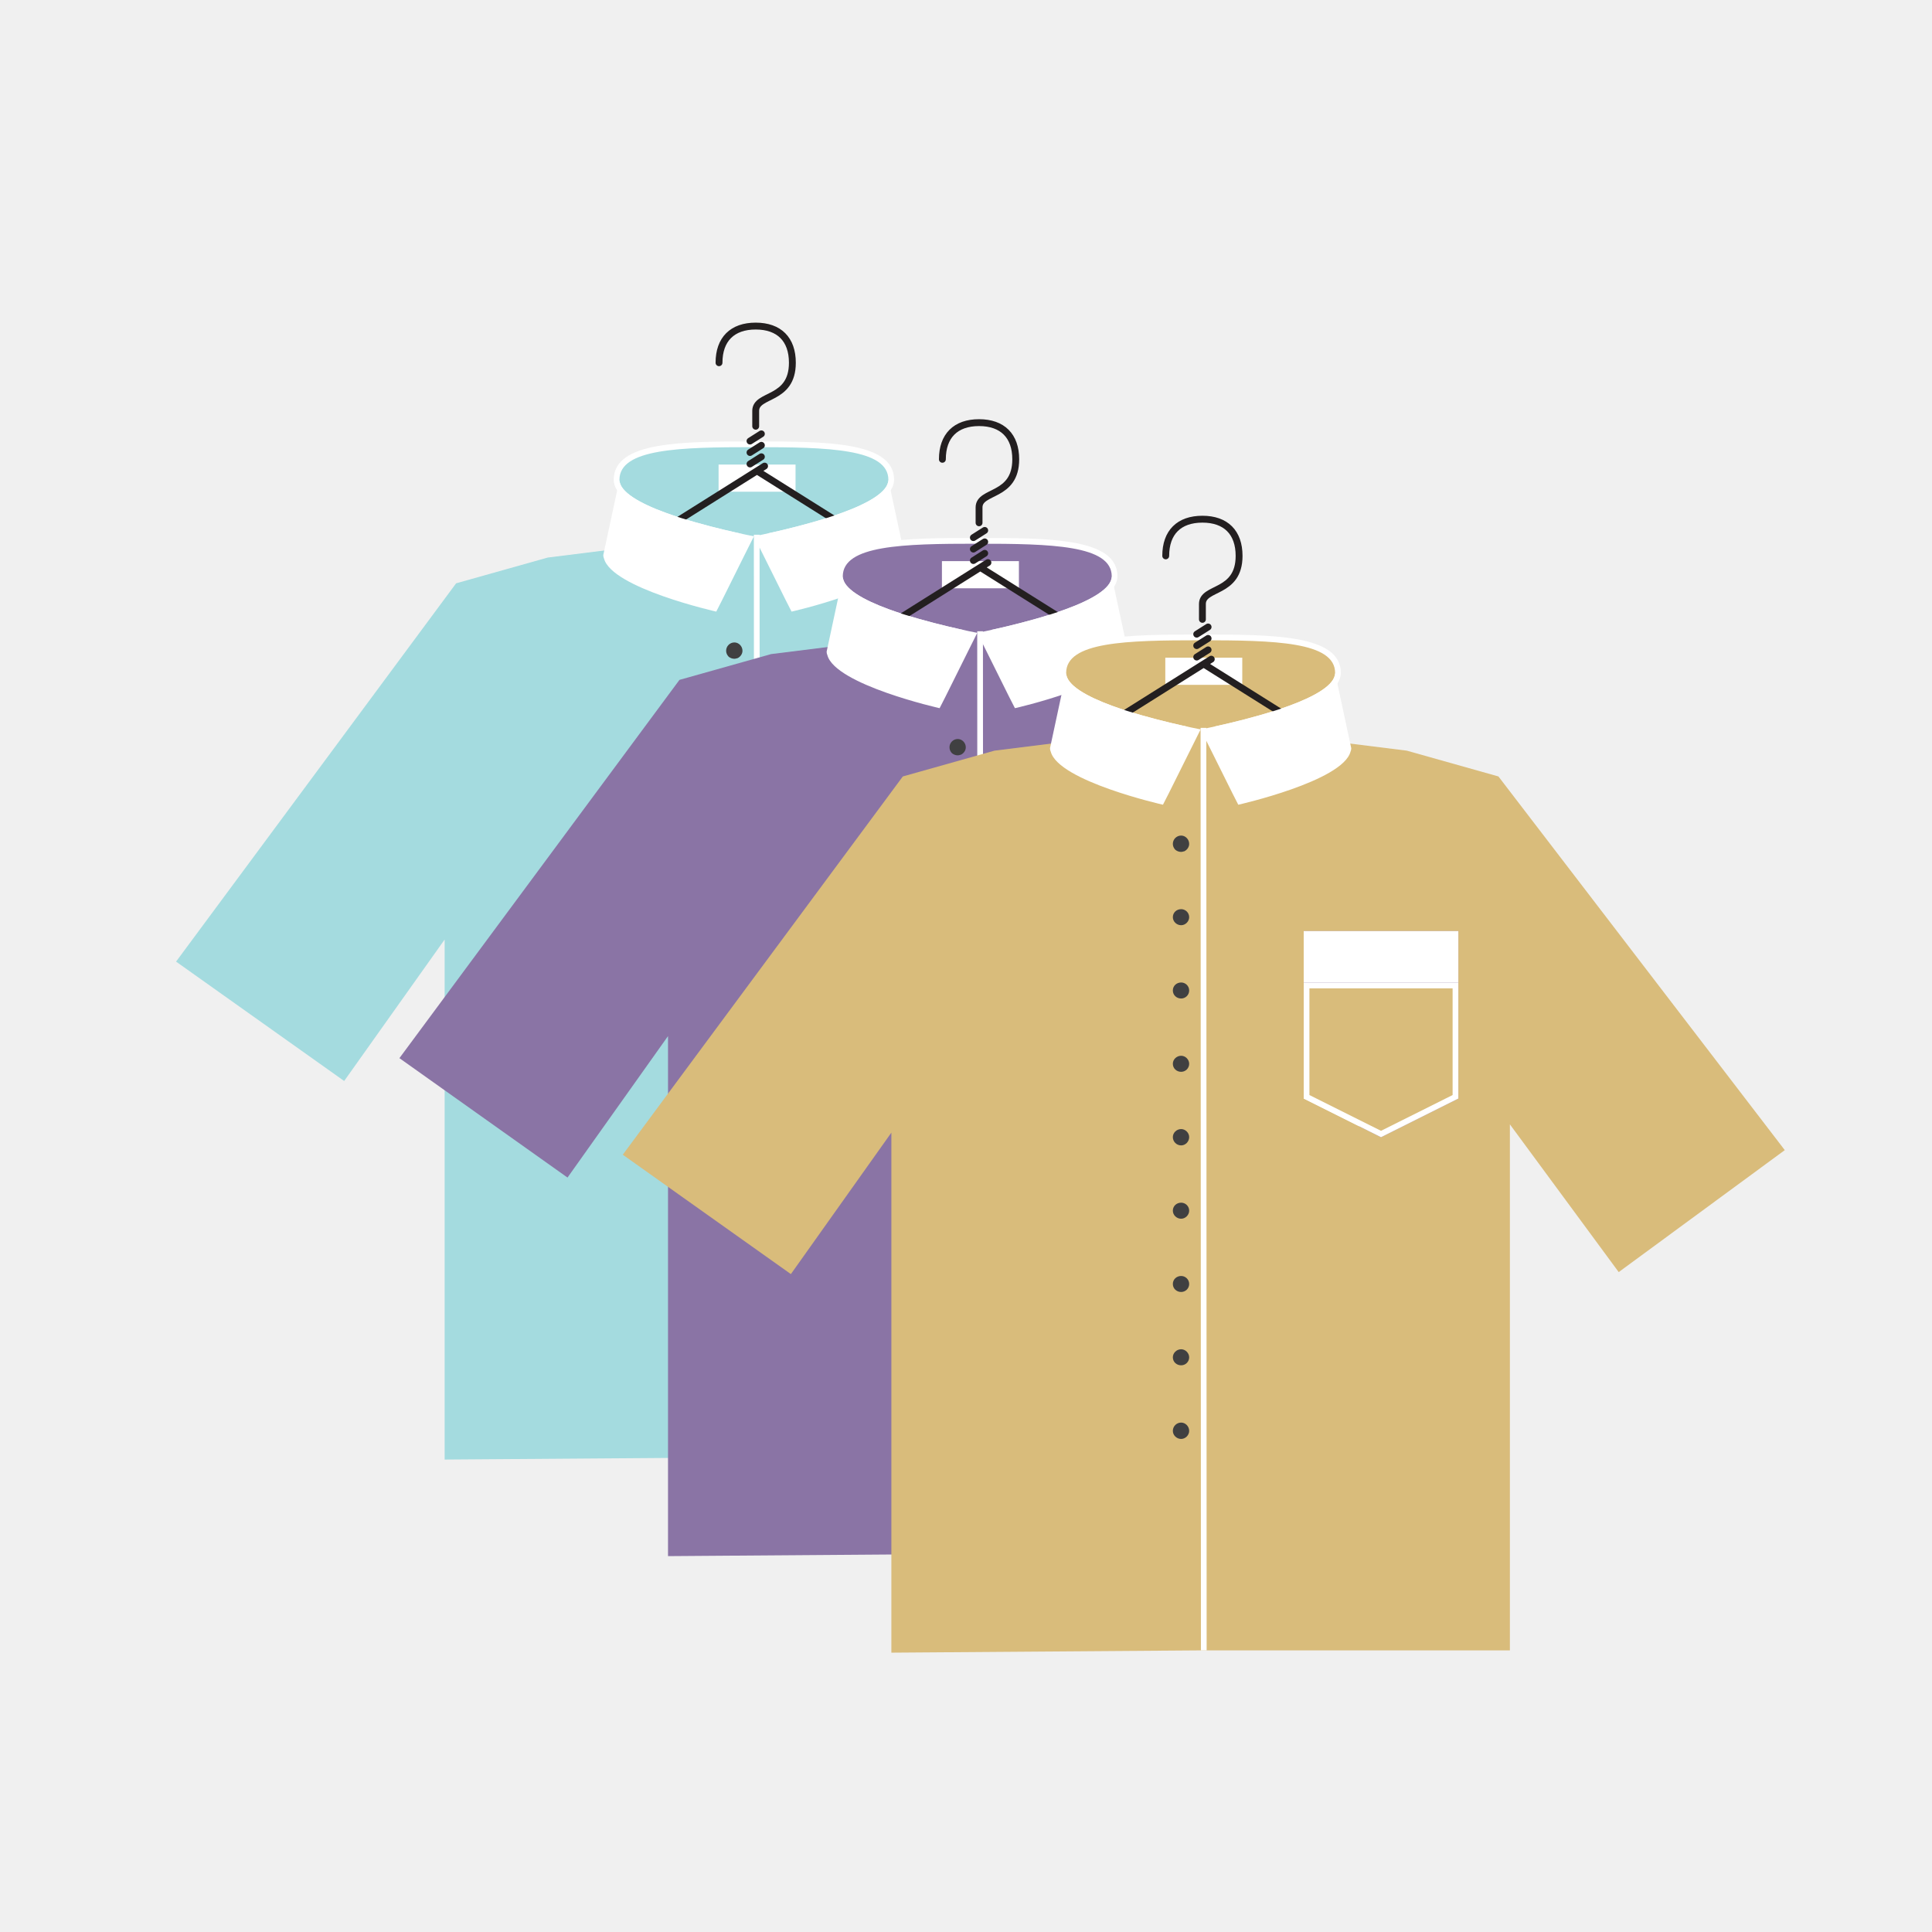
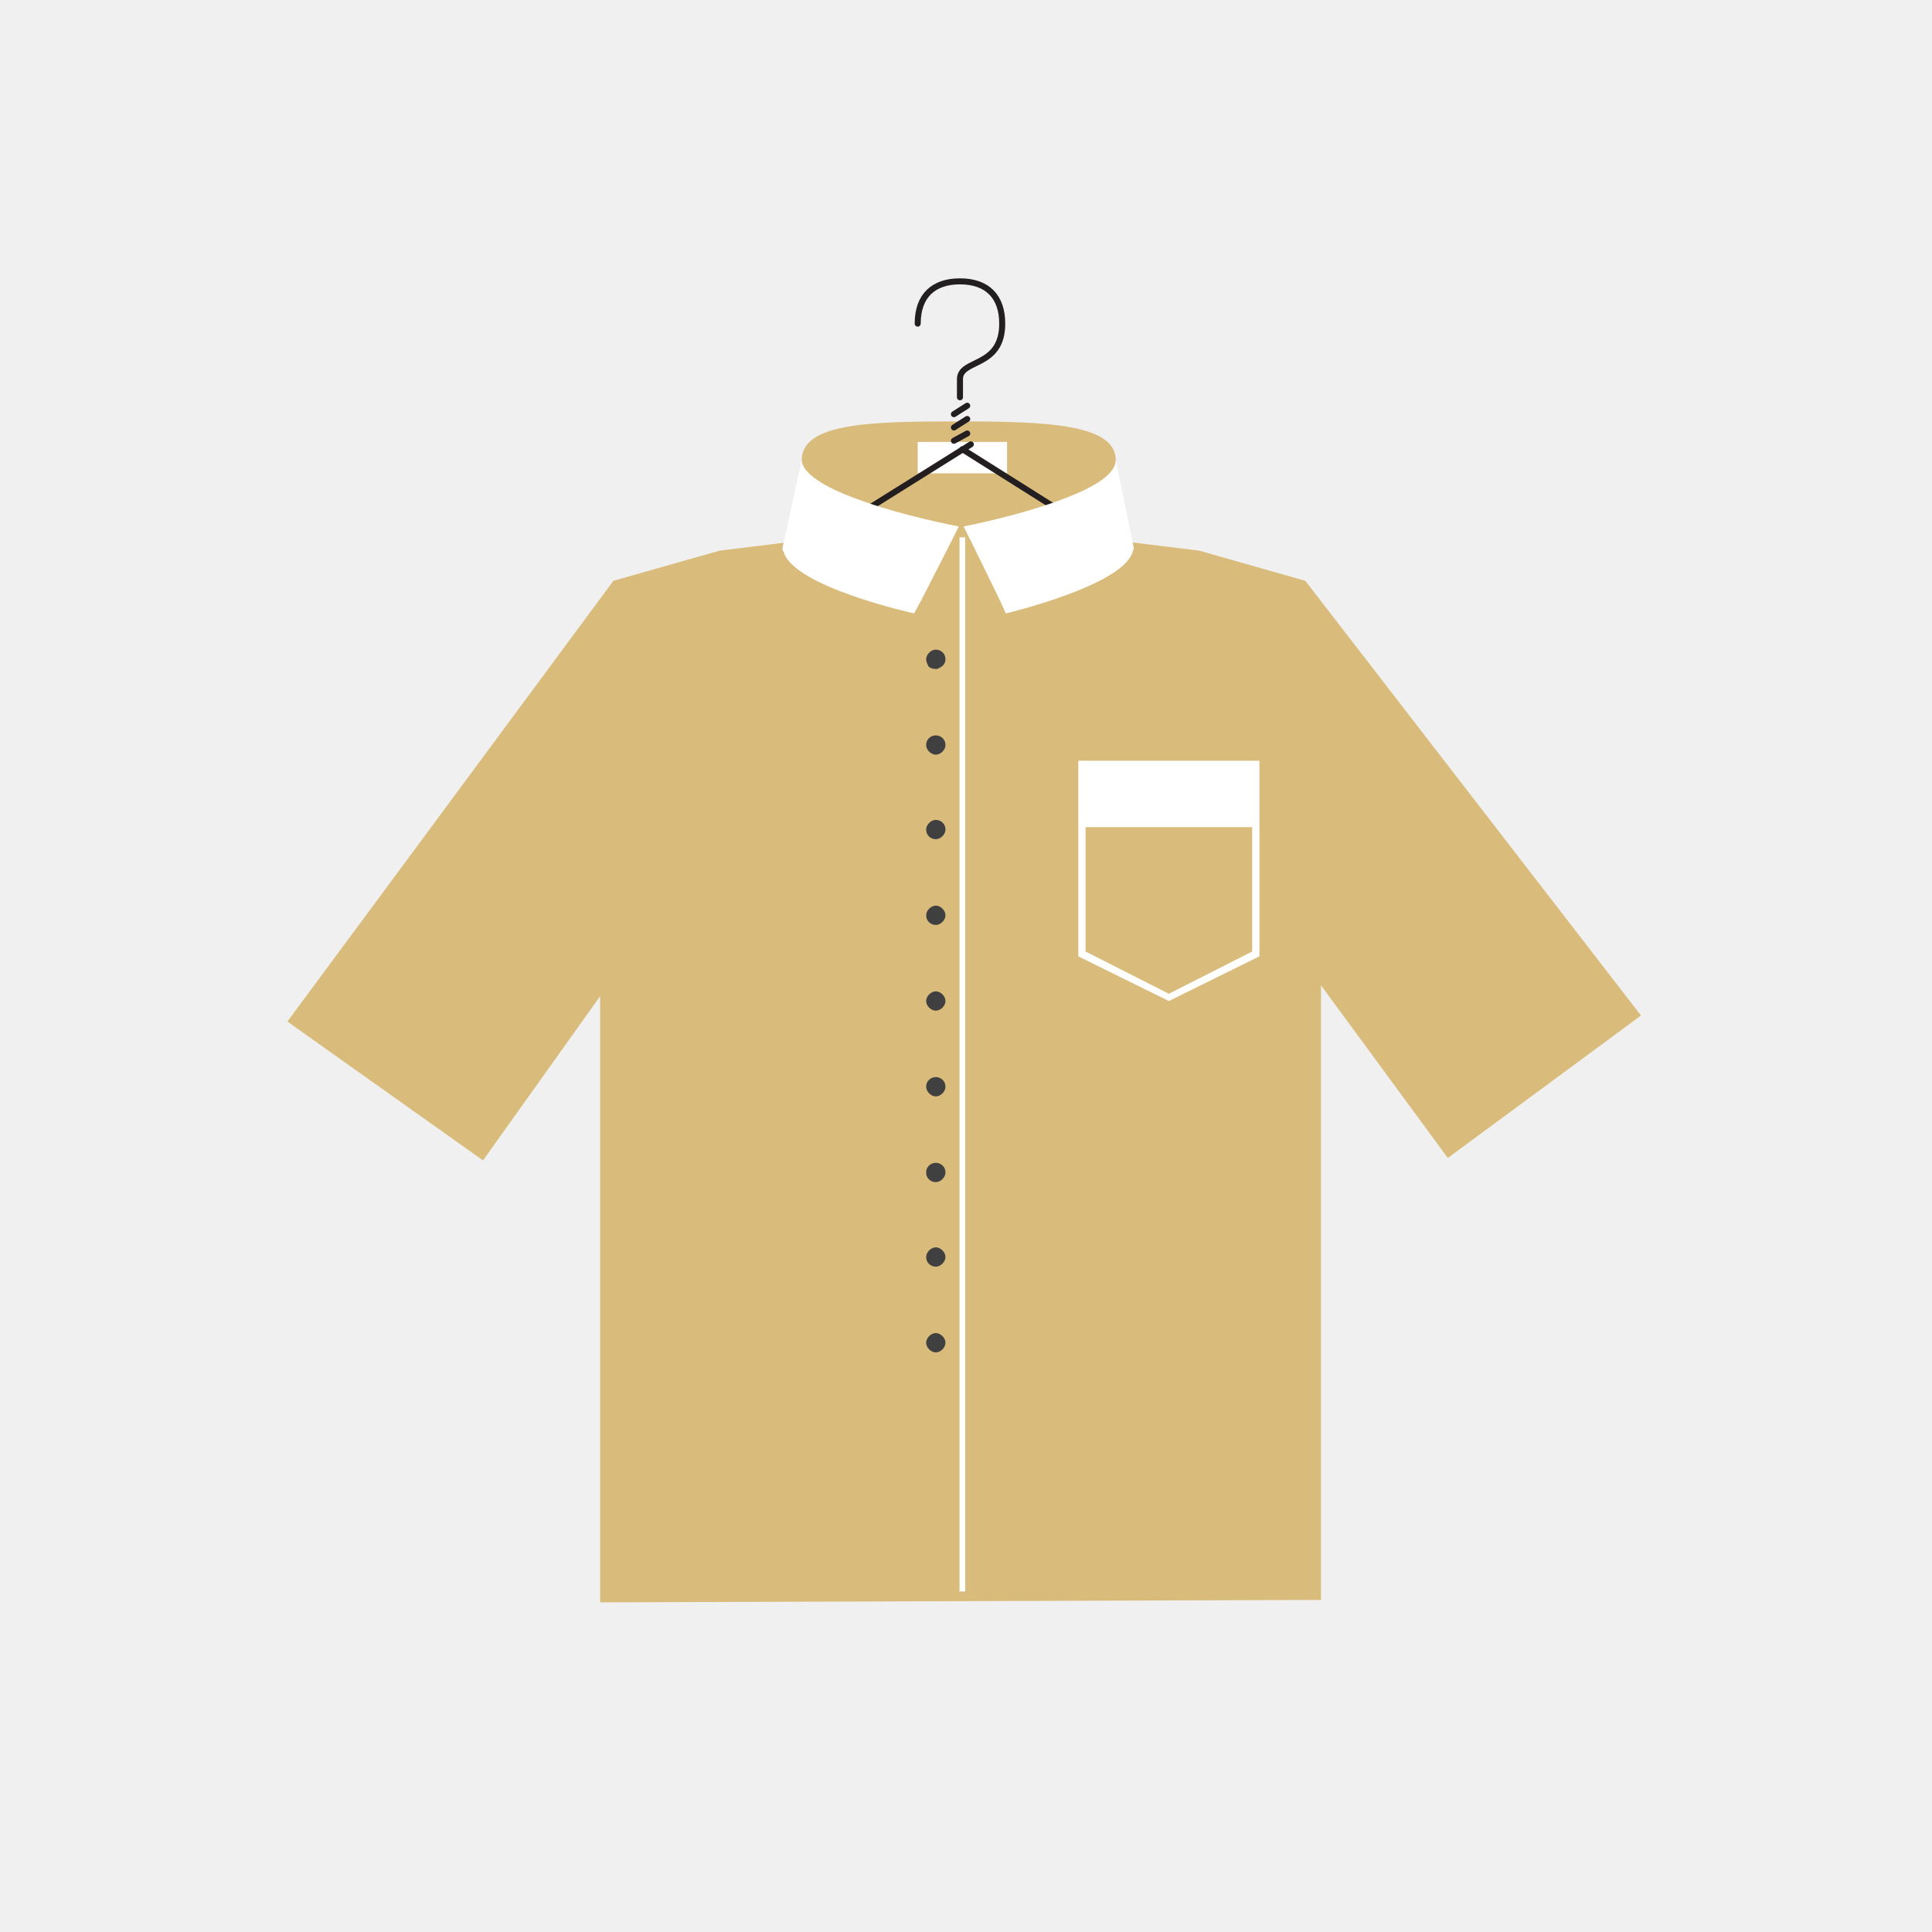
- <svg xmlns="http://www.w3.org/2000/svg" version="1.1" width="160px" height="160px" viewBox="0 0 160 160">
-   <polygon fill="#FFFFFF" points="65.884,120.686 62.697,117.499 59.51,120.686" />
-   <path fill="#A4DBDF" d="M62.393,44.647c-0.042-0.008-4.172-0.798-7.37-1.969     c-2.628-0.96-3.96-1.949-3.96-2.942c0-2.73,4.714-2.941,11.374-2.941     c6.658,0,11.372,0.211,11.372,2.941c0,0.993-1.333,1.983-3.961,2.942     c-3.197,1.171-7.325,1.961-7.367,1.969l-0.044,0.008L62.393,44.647z" />
-   <path fill="#FFFFFF" d="M62.436,37.032c6.156,0,11.135,0.121,11.135,2.703c0,1.004-1.716,1.958-3.804,2.72     c-3.217,1.178-7.33,1.958-7.33,1.958s-4.115-0.78-7.333-1.958     c-2.089-0.762-3.804-1.716-3.804-2.72C51.3,37.154,56.278,37.032,62.436,37.032 M62.436,36.558     c-5.971,0-11.61,0-11.61,3.178c0,1.12,1.346,2.155,4.115,3.166     c3.216,1.177,7.365,1.97,7.407,1.978l0.088,0.017l0.088-0.017     c0.042-0.008,4.189-0.801,7.405-1.978c2.769-1.01,4.115-2.046,4.115-3.165     C74.045,36.558,68.406,36.558,62.436,36.558L62.436,36.558z" />
-   <rect x="59.51" y="38.473" fill="#FFFFFF" width="6.374" height="2.249" />
-   <path fill="none" stroke="#231F20" stroke-width="0.569" stroke-linecap="round" d="M63.32,38.6L43.146,51.285     c-3.182,1.997-2.71,3.632,1.045,3.632h37.012c3.756,0,4.227-1.635,1.046-3.632l-19.552-12.282" />
-   <line fill="none" stroke="#231F20" stroke-width="0.569" stroke-linecap="round" x1="62.113" y1="38.424" x2="63.054" y2="37.828" />
-   <line fill="none" stroke="#231F20" stroke-width="0.569" stroke-linecap="round" x1="62.113" y1="37.475" x2="63.054" y2="36.879" />
-   <line fill="none" stroke="#231F20" stroke-width="0.569" stroke-linecap="round" x1="62.113" y1="36.526" x2="63.054" y2="35.93" />
-   <path fill="none" stroke="#231F20" stroke-width="0.569" stroke-linecap="round" d="M59.546,30.041     c0-1.938,1.098-3.037,3.038-3.037c1.94,0,3.037,1.098,3.037,3.037c0,3.165-3.037,2.533-3.037,3.986     c0,0.681,0,1.273,0,1.273" />
-   <path fill="#A4DBDF" d="M87.1,48.308l-7.589-2.134L62.436,44.04l-17.075,2.134l-7.588,2.134     L14.581,79.636l13.921,9.887l8.321-11.714v43.065l25.613-0.188h0.451H88.047V77.122l9.01,12.235     l13.756-10.103L87.1,48.308z M83.777,65.384v5.927v3.675l-6.402,3.203l-6.403-3.203v-9.602v-4.27     h5.288h7.516V65.384z" />
-   <path fill="#404041" d="M60.822,59.302c0.354,0,0.666,0.282,0.666,0.662c0,0.356-0.312,0.667-0.666,0.667     c-0.38,0-0.687-0.311-0.687-0.667C60.134,59.584,60.442,59.302,60.822,59.302z" />
-   <path fill="#404041" d="M60.822,65.372c0.354,0,0.666,0.284,0.666,0.664c0,0.378-0.312,0.662-0.666,0.662     c-0.38,0-0.687-0.284-0.687-0.662C60.134,65.656,60.442,65.372,60.822,65.372z" />
-   <path fill="#404041" d="M60.822,71.442c0.354,0,0.666,0.309,0.666,0.665c0,0.38-0.312,0.664-0.666,0.664     c-0.38,0-0.687-0.284-0.687-0.664C60.134,71.751,60.442,71.442,60.822,71.442z" />
-   <path fill="#404041" d="M60.822,77.514c0.354,0,0.666,0.308,0.666,0.664c0,0.38-0.312,0.689-0.666,0.689     c-0.38,0-0.687-0.309-0.687-0.689C60.134,77.822,60.442,77.514,60.822,77.514z" />
-   <path fill="#404041" d="M60.822,83.607c0.354,0,0.666,0.284,0.666,0.665c0,0.356-0.312,0.664-0.666,0.664     c-0.38,0-0.687-0.308-0.687-0.664C60.134,83.891,60.442,83.607,60.822,83.607z" />
-   <path fill="#404041" d="M60.822,89.679c0.354,0,0.666,0.284,0.666,0.664c0,0.38-0.312,0.662-0.666,0.662     c-0.38,0-0.687-0.282-0.687-0.662C60.134,89.963,60.442,89.679,60.822,89.679z" />
-   <path fill="#404041" d="M60.822,95.749c0.354,0,0.666,0.309,0.666,0.664c0,0.38-0.312,0.663-0.666,0.663     c-0.38,0-0.687-0.284-0.687-0.663C60.134,96.059,60.442,95.749,60.822,95.749z" />
-   <path fill="#404041" d="M60.822,101.818c0.354,0,0.666,0.311,0.666,0.689c0,0.354-0.312,0.665-0.666,0.665     c-0.38,0-0.687-0.311-0.687-0.665C60.134,102.129,60.442,101.818,60.822,101.818z" />
-   <path fill="#404041" d="M60.822,53.204c-0.38,0-0.687,0.311-0.687,0.687c0,0.193,0.071,0.333,0.19,0.475     c0.024,0,0.024,0.024,0.024,0.024c0.117,0.096,0.282,0.167,0.474,0.167     c0.072,0,0.167-0.025,0.236-0.049c0,0,0,0,0.024,0c0.238-0.118,0.406-0.353,0.406-0.617     C61.487,53.515,61.176,53.204,60.822,53.204z" />
-   <polygon fill="#A4DBDF" points="71.209,74.84 71.209,65.622 83.54,65.622 83.54,74.84 77.375,77.924  " />
-   <path fill="#FFFFFF" d="M83.303,65.859v5.453v3.382l-5.927,2.965l-5.929-2.965v-8.835h7.969H83.303      M83.777,65.384h-4.362h-8.443v9.602l6.403,3.203l6.402-3.203v-3.675V65.384L83.777,65.384z" />
-   <polygon fill="#FFFFFF" points="76.26,61.115 70.972,61.115 70.972,65.384 79.415,65.384 83.777,65.384     83.777,61.115" />
-   <line fill="none" stroke="#FFFFFF" stroke-width="0.474" x1="62.669" y1="44.284" x2="62.697" y2="120.686" />
-   <path fill="#FFFFFF" d="M65.279,49.591l-2.491-5.005c1.018-0.206,4.368-0.922,7.06-1.907     c1.903-0.694,3.127-1.405,3.657-2.122l1.173,5.467c-0.006,0.015-0.02,0.077-0.046,0.137     c-0.502,1.887-6.464,3.641-8.951,4.219L65.279,49.591z" />
-   <path fill="#FFFFFF" d="M73.371,41.065l1.061,4.945c-0.003,0.018-0.008,0.035-0.015,0.051l-0.016,0.036     l-0.01,0.038c-0.404,1.526-5.33,3.201-8.582,3.971l-0.315-0.619l-1.853-3.725l-0.503-1.006     c1.277-0.267,4.312-0.947,6.792-1.854C71.572,42.302,72.714,41.694,73.371,41.065 M73.571,39.736     c0,1.004-1.716,1.958-3.804,2.72c-3.217,1.178-7.33,1.958-7.33,1.958l0.779,1.56l1.852,3.724     l0.486,0.953c0,0,8.646-1.943,9.295-4.395c0.041-0.091,0.061-0.188,0.061-0.282L73.571,39.736     L73.571,39.736z" />
-   <path fill="#FFFFFF" d="M59.19,50.379c-2.488-0.578-8.45-2.332-8.94-4.183     c-0.038-0.097-0.053-0.162-0.053-0.223l1.168-5.418c0.53,0.717,1.754,1.428,3.657,2.123     c2.692,0.985,6.044,1.701,7.062,1.907l-2.494,5.007L59.19,50.379z" />
-   <path fill="#FFFFFF" d="M51.5,41.065c0.657,0.629,1.799,1.237,3.441,1.836     c2.481,0.908,5.516,1.588,6.794,1.854l-0.504,1.007l-1.851,3.721l-0.317,0.623     c-3.252-0.77-8.179-2.444-8.583-3.971l-0.009-0.035l-0.014-0.033     c-0.008-0.019-0.014-0.039-0.018-0.058L51.5,41.065 M51.3,39.736L49.96,45.974     c0,0.094,0.021,0.191,0.061,0.282c0.649,2.453,9.296,4.395,9.296,4.395l0.485-0.953l1.853-3.724     l0.781-1.56c0,0-4.115-0.78-7.333-1.958C53.015,41.694,51.3,40.74,51.3,39.736L51.3,39.736z" />
-   <path fill="#8A74A5" d="M80.889,52.643c-0.042-0.008-4.172-0.798-7.369-1.967     c-2.628-0.962-3.961-1.953-3.961-2.944c0-2.729,4.714-2.94,11.374-2.94     s11.374,0.211,11.374,2.94c0,0.993-1.333,1.983-3.961,2.944c-3.198,1.169-7.327,1.959-7.369,1.967     l-0.044,0.008L80.889,52.643z" />
-   <path fill="#FFFFFF" d="M80.933,45.028c6.156,0,11.136,0.122,11.136,2.703     c0,1.004-1.716,1.958-3.804,2.721c-3.218,1.176-7.332,1.956-7.332,1.956s-4.115-0.78-7.333-1.956     c-2.086-0.764-3.804-1.717-3.804-2.721C69.796,45.151,74.776,45.028,80.933,45.028 M80.933,44.554     c-5.971,0-11.611,0-11.611,3.178c0,1.117,1.346,2.153,4.115,3.167     c3.217,1.176,7.366,1.969,7.407,1.977l0.088,0.017l0.088-0.017c0.042-0.008,4.19-0.801,7.406-1.977     c2.769-1.013,4.116-2.048,4.116-3.167C92.543,44.554,86.904,44.554,80.933,44.554L80.933,44.554z" />
-   <rect x="78.007" y="46.47" fill="#FFFFFF" width="6.375" height="2.249" />
-   <path fill="none" stroke="#231F20" stroke-width="0.569" stroke-linecap="round" d="M81.816,46.594L61.643,59.282     c-3.181,1.997-2.71,3.632,1.046,3.632h37.012c3.756,0,4.226-1.635,1.046-3.632L81.194,46.999" />
-   <line fill="none" stroke="#231F20" stroke-width="0.569" stroke-linecap="round" x1="80.611" y1="46.421" x2="81.549" y2="45.825" />
-   <line fill="none" stroke="#231F20" stroke-width="0.569" stroke-linecap="round" x1="80.611" y1="45.472" x2="81.549" y2="44.876" />
-   <line fill="none" stroke="#231F20" stroke-width="0.569" stroke-linecap="round" x1="80.611" y1="44.523" x2="81.549" y2="43.927" />
-   <path fill="none" stroke="#231F20" stroke-width="0.569" stroke-linecap="round" d="M78.044,38.038     c0-1.94,1.098-3.037,3.037-3.037c1.939,0,3.038,1.097,3.038,3.037c0,3.165-3.038,2.532-3.038,3.986     c0,0.68,0,1.273,0,1.273" />
-   <path fill="#8A74A5" d="M105.595,56.305l-7.587-2.136l-17.075-2.133l-17.074,2.133l-7.589,2.136     l-23.192,31.326l13.921,9.889l8.323-11.715v43.067l25.611-0.19h0.452h25.158V85.119l9.012,12.234     l13.755-10.101L105.595,56.305z M102.275,73.378v5.93v3.675l-6.402,3.201l-6.402-3.201V73.378v-4.268     h5.287h7.516V73.378z" />
-   <path fill="#404041" d="M79.32,67.296c0.353,0,0.663,0.285,0.663,0.665c0,0.354-0.31,0.663-0.663,0.663     c-0.38,0-0.687-0.309-0.687-0.663C78.632,67.581,78.94,67.296,79.32,67.296z" />
-   <path fill="#404041" d="M79.32,73.368c0.353,0,0.663,0.284,0.663,0.664c0,0.38-0.31,0.663-0.663,0.663     c-0.38,0-0.687-0.284-0.687-0.663C78.632,73.652,78.94,73.368,79.32,73.368z" />
-   <path fill="#404041" d="M79.32,79.439c0.353,0,0.663,0.309,0.663,0.663c0,0.381-0.31,0.665-0.663,0.665     c-0.38,0-0.687-0.284-0.687-0.665C78.632,79.748,78.94,79.439,79.32,79.439z" />
-   <path fill="#404041" d="M79.32,85.509c0.353,0,0.663,0.308,0.663,0.665c0,0.378-0.31,0.686-0.663,0.686     c-0.38,0-0.687-0.308-0.687-0.686C78.632,85.817,78.94,85.509,79.32,85.509z" />
-   <path fill="#404041" d="M79.32,91.604c0.353,0,0.663,0.282,0.663,0.664c0,0.356-0.31,0.665-0.663,0.665     c-0.38,0-0.687-0.309-0.687-0.665C78.632,91.886,78.94,91.604,79.32,91.604z" />
-   <path fill="#404041" d="M79.32,97.676c0.353,0,0.663,0.283,0.663,0.662c0,0.38-0.31,0.664-0.663,0.664     c-0.38,0-0.687-0.284-0.687-0.664C78.632,97.958,78.94,97.676,79.32,97.676z" />
-   <path fill="#404041" d="M79.32,103.743c0.353,0,0.663,0.311,0.663,0.667c0,0.38-0.31,0.662-0.663,0.662     c-0.38,0-0.687-0.282-0.687-0.662C78.632,104.054,78.94,103.743,79.32,103.743z" />
-   <path fill="#404041" d="M79.32,109.816c0.353,0,0.663,0.309,0.663,0.687c0,0.356-0.31,0.667-0.663,0.667     c-0.38,0-0.687-0.311-0.687-0.667C78.632,110.125,78.94,109.816,79.32,109.816z" />
-   <path fill="#404041" d="M79.32,61.201c-0.38,0-0.687,0.309-0.687,0.687c0,0.191,0.069,0.333,0.188,0.475     c0.025,0,0.025,0.022,0.025,0.022c0.117,0.094,0.283,0.169,0.474,0.169     c0.072,0,0.167-0.025,0.236-0.051c0,0,0,0,0.022,0c0.24-0.118,0.405-0.353,0.405-0.616     C79.982,61.511,79.672,61.201,79.32,61.201z" />
-   <polygon fill="#8A74A5" points="89.709,82.837 89.709,73.615 102.037,73.615 102.037,82.837 95.873,85.919" />
-   <path fill="#FFFFFF" d="M101.801,73.853v5.456v3.382l-5.927,2.964l-5.927-2.964v-8.838h7.967H101.801      M102.275,73.378h-4.362h-8.442v9.605l6.402,3.201l6.402-3.201v-3.675V73.378L102.275,73.378z" />
-   <polygon fill="#FFFFFF" points="94.758,69.11 89.472,69.11 89.472,73.378 97.913,73.378 102.275,73.378     102.275,69.11" />
-   <line fill="none" stroke="#FFFFFF" stroke-width="0.474" x1="81.167" y1="52.281" x2="81.194" y2="128.682" />
-   <polygon fill="#FFFFFF" points="84.381,128.682 81.194,125.496 78.007,128.682" />
-   <path fill="#FFFFFF" d="M83.775,57.587l-2.491-5.006c1.018-0.206,4.369-0.921,7.062-1.905     c1.903-0.695,3.127-1.407,3.657-2.124l1.175,5.468c-0.006,0.011-0.021,0.073-0.049,0.139     c-0.502,1.883-6.463,3.64-8.95,4.218L83.775,57.587z" />
-   <path fill="#FFFFFF" d="M91.869,49.06l1.062,4.943c-0.004,0.019-0.01,0.039-0.02,0.061l-0.014,0.033     l-0.009,0.035c-0.403,1.524-5.33,3.2-8.582,3.971l-0.316-0.619l-1.852-3.727l-0.503-1.006     c1.278-0.267,4.313-0.946,6.793-1.853C90.07,50.298,91.212,49.689,91.869,49.06 M92.069,47.732     c0,1.004-1.716,1.958-3.804,2.721c-3.218,1.176-7.332,1.956-7.332,1.956l0.78,1.56l1.852,3.726     l0.487,0.953c0,0,8.646-1.946,9.294-4.395c0.04-0.093,0.063-0.188,0.063-0.284L92.069,47.732     L92.069,47.732z" />
-   <path fill="#FFFFFF" d="M77.687,58.376c-2.487-0.579-8.448-2.334-8.938-4.183     c-0.039-0.097-0.053-0.161-0.053-0.224l1.167-5.419c0.53,0.717,1.754,1.429,3.657,2.125     c2.691,0.984,6.044,1.699,7.062,1.905l-2.493,5.009L77.687,58.376z" />
-   <path fill="#FFFFFF" d="M69.996,49.059c0.657,0.629,1.799,1.238,3.441,1.839     c2.481,0.907,5.517,1.586,6.794,1.853l-0.503,1.007l-1.851,3.721l-0.318,0.623     c-3.251-0.771-8.178-2.446-8.582-3.971l-0.009-0.035l-0.014-0.033     c-0.009-0.02-0.015-0.04-0.019-0.059L69.996,49.059 M69.796,47.732l-1.338,6.238     c0,0.096,0.021,0.191,0.061,0.284c0.649,2.449,9.295,4.395,9.295,4.395l0.486-0.953l1.853-3.726     l0.779-1.56c0,0-4.115-0.78-7.333-1.956C71.515,49.689,69.796,48.736,69.796,47.732L69.796,47.732z" />
-   <path fill="#D9BC7B" d="M99.388,60.639c-0.042-0.008-4.173-0.797-7.37-1.966     c-2.628-0.964-3.961-1.954-3.961-2.944c0-2.729,4.715-2.94,11.375-2.94     c6.659,0,11.373,0.211,11.373,2.94c0,0.99-1.333,1.981-3.96,2.944     c-3.199,1.169-7.327,1.958-7.369,1.966l-0.044,0.008L99.388,60.639z" />
-   <path fill="#FFFFFF" d="M99.432,53.025c6.155,0,11.136,0.121,11.136,2.703     c0,1.004-1.716,1.956-3.805,2.722c-3.218,1.176-7.331,1.955-7.331,1.955s-4.116-0.779-7.333-1.955     c-2.087-0.765-3.804-1.717-3.804-2.722C88.294,53.146,93.274,53.025,99.432,53.025 M99.432,52.551     c-5.972,0-11.612,0-11.612,3.178c0,1.116,1.346,2.151,4.115,3.167     c3.217,1.176,7.367,1.968,7.409,1.975l0.088,0.017l0.088-0.017c0.042-0.008,4.189-0.799,7.406-1.975     c2.77-1.015,4.116-2.051,4.116-3.167C111.042,52.551,105.402,52.551,99.432,52.551L99.432,52.551z" />
-   <rect x="96.505" y="54.467" fill="#FFFFFF" width="6.374" height="2.249" />
-   <path fill="none" stroke="#231F20" stroke-width="0.569" stroke-linecap="round" d="M100.313,54.591L80.141,67.276     c-3.182,2-2.71,3.633,1.047,3.633h37.011c3.756,0,4.227-1.633,1.045-3.633L99.692,54.995" />
-   <line fill="none" stroke="#231F20" stroke-width="0.569" stroke-linecap="round" x1="99.107" y1="54.415" x2="100.049" y2="53.82" />
-   <line fill="none" stroke="#231F20" stroke-width="0.569" stroke-linecap="round" x1="99.107" y1="53.467" x2="100.049" y2="52.871" />
-   <line fill="none" stroke="#231F20" stroke-width="0.569" stroke-linecap="round" x1="99.107" y1="52.52" x2="100.049" y2="51.924" />
-   <path fill="none" stroke="#231F20" stroke-width="0.569" stroke-linecap="round" d="M96.541,46.035     c0-1.941,1.098-3.038,3.038-3.038c1.938,0,3.037,1.097,3.037,3.038c0,3.164-3.037,2.53-3.037,3.984     c0,0.68,0,1.273,0,1.273" />
-   <path fill="#D9BC7B" d="M124.093,64.302l-7.589-2.136l-17.072-2.134l-17.075,2.134l-7.589,2.136L51.576,95.628     l13.921,9.887l8.322-11.714v43.065l25.613-0.188h0.452h25.159V93.115l9.012,12.235l13.753-10.101     L124.093,64.302z M120.774,81.375v5.929V90.979l-6.403,3.201l-6.403-3.201v-9.604v-4.268h5.288h7.518     V81.375z" />
-   <path fill="#404041" d="M97.818,75.293c0.353,0,0.664,0.284,0.664,0.665c0,0.354-0.311,0.664-0.664,0.664     c-0.38,0-0.688-0.309-0.688-0.664C97.129,75.577,97.437,75.293,97.818,75.293z" />
-   <path fill="#404041" d="M97.818,81.365c0.353,0,0.664,0.284,0.664,0.662c0,0.38-0.311,0.665-0.664,0.665     c-0.38,0-0.688-0.285-0.688-0.665C97.129,81.649,97.437,81.365,97.818,81.365z" />
-   <path fill="#404041" d="M97.818,87.434c0.353,0,0.664,0.308,0.664,0.664c0,0.381-0.311,0.665-0.664,0.665     c-0.38,0-0.688-0.284-0.688-0.665C97.129,87.742,97.437,87.434,97.818,87.434z" />
-   <path fill="#404041" d="M97.818,93.505c0.353,0,0.664,0.309,0.664,0.665c0,0.378-0.311,0.687-0.664,0.687     c-0.38,0-0.688-0.309-0.688-0.687C97.129,93.814,97.437,93.505,97.818,93.505z" />
-   <path fill="#404041" d="M97.818,99.601c0.353,0,0.664,0.282,0.664,0.662c0,0.357-0.311,0.667-0.664,0.667     c-0.38,0-0.688-0.309-0.688-0.667C97.129,99.883,97.437,99.601,97.818,99.601z" />
-   <path fill="#404041" d="M97.818,105.671c0.353,0,0.664,0.284,0.664,0.663c0,0.38-0.311,0.662-0.664,0.662     c-0.38,0-0.688-0.283-0.688-0.662C97.129,105.955,97.437,105.671,97.818,105.671z" />
-   <path fill="#404041" d="M97.818,111.74c0.353,0,0.664,0.311,0.664,0.667c0,0.38-0.311,0.662-0.664,0.662     c-0.38,0-0.688-0.282-0.688-0.662C97.129,112.051,97.437,111.74,97.818,111.74z" />
-   <path fill="#404041" d="M97.818,117.812c0.353,0,0.664,0.309,0.664,0.688c0,0.356-0.311,0.667-0.664,0.667     c-0.38,0-0.688-0.311-0.688-0.667C97.129,118.122,97.437,117.812,97.818,117.812z" />
-   <path fill="#404041" d="M97.818,69.198c-0.38,0-0.688,0.309-0.688,0.688c0,0.19,0.071,0.333,0.189,0.474     c0.025,0,0.025,0.022,0.025,0.022c0.117,0.096,0.283,0.169,0.474,0.169     c0.072,0,0.166-0.024,0.234-0.049c0,0,0,0,0.025,0c0.24-0.12,0.405-0.353,0.405-0.616     C98.482,69.508,98.171,69.198,97.818,69.198z" />
-   <polygon fill="#D9BC7B" points="108.205,90.832 108.205,81.612 120.536,81.612 120.536,90.832 114.37,93.915" />
-   <path fill="#FFFFFF" d="M120.299,81.85v5.454v3.382l-5.929,2.964l-5.929-2.964v-8.836h7.968H120.299   M120.774,81.375h-4.364h-8.442V90.979l6.403,3.201l6.403-3.201v-3.675V81.375L120.774,81.375z" />
-   <polygon fill="#FFFFFF" points="113.256,77.107 107.967,77.107 107.967,81.375 116.41,81.375 120.774,81.375     120.774,77.107" />
-   <line fill="none" stroke="#FFFFFF" stroke-width="0.474" x1="99.665" y1="60.278" x2="99.692" y2="136.679" />
-   <path fill="#FFFFFF" d="M102.275,65.583l-2.493-5.006c1.019-0.206,4.369-0.92,7.062-1.904     c1.903-0.697,3.126-1.409,3.657-2.125l1.173,5.469c-0.006,0.012-0.02,0.074-0.047,0.137     c-0.502,1.883-6.464,3.639-8.95,4.217L102.275,65.583z" />
-   <path fill="#FFFFFF" d="M110.367,57.056l1.06,4.945c-0.004,0.019-0.01,0.039-0.019,0.059l-0.014,0.033     l-0.009,0.035c-0.404,1.524-5.33,3.199-8.582,3.97l-0.315-0.618l-1.853-3.725l-0.503-1.008     c1.277-0.266,4.312-0.945,6.793-1.852C108.568,58.294,109.71,57.685,110.367,57.056 M110.568,55.729     c0,1.004-1.716,1.956-3.805,2.722c-3.218,1.176-7.331,1.955-7.331,1.955l0.779,1.562l1.853,3.724     l0.485,0.952c0,0,8.646-1.944,9.295-4.394c0.04-0.093,0.061-0.188,0.061-0.282L110.568,55.729     L110.568,55.729z" />
-   <path fill="#FFFFFF" d="M96.185,66.37c-2.487-0.578-8.449-2.333-8.938-4.182     c-0.039-0.1-0.054-0.163-0.054-0.222l1.167-5.419c0.53,0.715,1.754,1.427,3.656,2.125     c2.692,0.984,6.046,1.698,7.064,1.904l-2.496,5.008L96.185,66.37z" />
-   <path fill="#FFFFFF" d="M88.494,57.056c0.657,0.629,1.799,1.238,3.441,1.84     c2.481,0.907,5.517,1.585,6.795,1.852L98.228,61.755l-1.853,3.72l-0.317,0.622     c-3.251-0.77-8.178-2.445-8.581-3.969l-0.009-0.033l-0.014-0.032     c-0.009-0.022-0.016-0.043-0.02-0.063L88.494,57.056 M88.294,55.729l-1.338,6.238     c0,0.094,0.022,0.19,0.062,0.282c0.648,2.449,9.293,4.394,9.293,4.394l0.486-0.952l1.855-3.724     l0.779-1.562c0,0-4.116-0.779-7.333-1.955C90.011,57.685,88.294,56.733,88.294,55.729L88.294,55.729z" />
+ <svg xmlns="http://www.w3.org/2000/svg" width="160px" height="160px" viewBox="0 0 160 160">
+   <path fill="#d9bc7b" d="M79.4,34.9c-7.2,0-13,0.1-13,3.2v12.8h26V38.1C92.4,35.1,86.6,34.9,79.4,34.9z" />
+   <rect x="76" y="36.6" fill="#ffffff" width="7.4" height="2.6" />
+   <path fill="none" stroke="#231f20" stroke-width="0.5" stroke-linecap="round" d="M80.4,36.8L56.9,51.5c-3.7,2.3-3.2,4.2,1.2,4.2     h43.1c4.4,0,4.9-1.9,1.2-4.2L79.7,37.2" />
+   <path fill="#d9bc7b" d="M108.1,48.1l-8.8-2.5l-5.7-0.7l-28.3,0l-5.7,0.7l-8.8,2.5l-27,36.5l16.2,11.5l9.7-13.6v50.2l59.7-0.2V81.6     l10.5,14.3l16-11.8L108.1,48.1z" />
+   <line fill="none" stroke="#231f20" stroke-width="0.5" stroke-linecap="round" x1="79" y1="36.5" x2="80.1" y2="35.9" />
+   <line fill="none" stroke="#231f20" stroke-width="0.5" stroke-linecap="round" x1="79" y1="35.4" x2="80.1" y2="34.7" />
+   <line fill="none" stroke="#231f20" stroke-width="0.5" stroke-linecap="round" x1="79" y1="34.3" x2="80.1" y2="33.6" />
+   <path fill="none" stroke="#231f20" stroke-width="0.5" stroke-linecap="round" d="M76,26.8c0-2.3,1.3-3.5,3.5-3.5     c2.3,0,3.5,1.3,3.5,3.5c0,3.7-3.5,2.9-3.5,4.6c0,0.8,0,1.5,0,1.5" />
+   <path fill="#404041" d="M77.5,60.9c0.4,0,0.8,0.3,0.8,0.8c0,0.4-0.4,0.8-0.8,0.8c-0.4,0-0.8-0.4-0.8-0.8     C76.7,61.2,77.1,60.9,77.5,60.9z" />
+   <path fill="#404041" d="M77.5,67.9c0.4,0,0.8,0.3,0.8,0.8c0,0.4-0.4,0.8-0.8,0.8c-0.4,0-0.8-0.3-0.8-0.8     C76.7,68.3,77.1,67.9,77.5,67.9z" />
+   <path fill="#404041" d="M77.5,75c0.4,0,0.8,0.4,0.8,0.8c0,0.4-0.4,0.8-0.8,0.8c-0.4,0-0.8-0.3-0.8-0.8C76.7,75.4,77.1,75,77.5,75z" />
+   <path fill="#404041" d="M77.5,82.1c0.4,0,0.8,0.4,0.8,0.8c0,0.4-0.4,0.8-0.8,0.8c-0.4,0-0.8-0.4-0.8-0.8     C76.7,82.5,77.1,82.1,77.5,82.1z" />
+   <path fill="#404041" d="M77.5,89.2c0.4,0,0.8,0.3,0.8,0.8c0,0.4-0.4,0.8-0.8,0.8c-0.4,0-0.8-0.4-0.8-0.8     C76.7,89.5,77.1,89.2,77.5,89.2z" />
+   <path fill="#404041" d="M77.5,96.3c0.4,0,0.8,0.3,0.8,0.8c0,0.4-0.4,0.8-0.8,0.8c-0.4,0-0.8-0.3-0.8-0.8     C76.7,96.6,77.1,96.3,77.5,96.3z" />
+   <path fill="#404041" d="M77.5,103.3c0.4,0,0.8,0.4,0.8,0.8c0,0.4-0.4,0.8-0.8,0.8c-0.4,0-0.8-0.3-0.8-0.8     C76.7,103.7,77.1,103.3,77.5,103.3z" />
+   <path fill="#404041" d="M77.5,110.4c0.4,0,0.8,0.4,0.8,0.8c0,0.4-0.4,0.8-0.8,0.8c-0.4,0-0.8-0.4-0.8-0.8     C76.7,110.8,77.1,110.4,77.5,110.4z" />
+   <path fill="#404041" d="M77.5,53.8c-0.4,0-0.8,0.4-0.8,0.8c0,0.2,0.1,0.4,0.2,0.6c0,0,0,0,0,0c0.1,0.1,0.3,0.2,0.6,0.2     c0.1,0,0.2,0,0.3-0.1c0,0,0,0,0,0c0.3-0.1,0.5-0.4,0.5-0.7C78.3,54.1,77.9,53.8,77.5,53.8z" />
+   <path fill="#ffffff" d="M104.3,63H89.3v16.2l7.5,3.7l7.5-3.7L104.3,63z M103.7,74.9v3.9l-6.9,3.5l-6.9-3.5V68.5h13.8V74.9z" />
+   <line fill="none" stroke="#ffffff" stroke-width="0.474" x1="79.7" y1="44.5" x2="79.7" y2="131.8" />
+   <path fill="#ffffff" d="M92.4,38.1c0,1.2-1.9,2.3-4.3,3.2c-3.6,1.4-8.3,2.3-8.3,2.3l0.9,1.8l2.1,4.3l0.5,1.1c0,0,9.7-2.3,10.5-5.1     c0-0.1,0.1-0.2,0.1-0.3L92.4,38.1L92.4,38.1z" />
+   <path fill="#ffffff" d="M66.4,38.1l-1.6,7.3c0,0.1,0,0.2,0.1,0.3c0.8,2.9,10.8,5.1,10.8,5.1l0.6-1.1l2.2-4.3l0.9-1.8     c0,0-4.8-0.9-8.5-2.3C68.4,40.4,66.4,39.2,66.4,38.1L66.4,38.1z" />
</svg>
